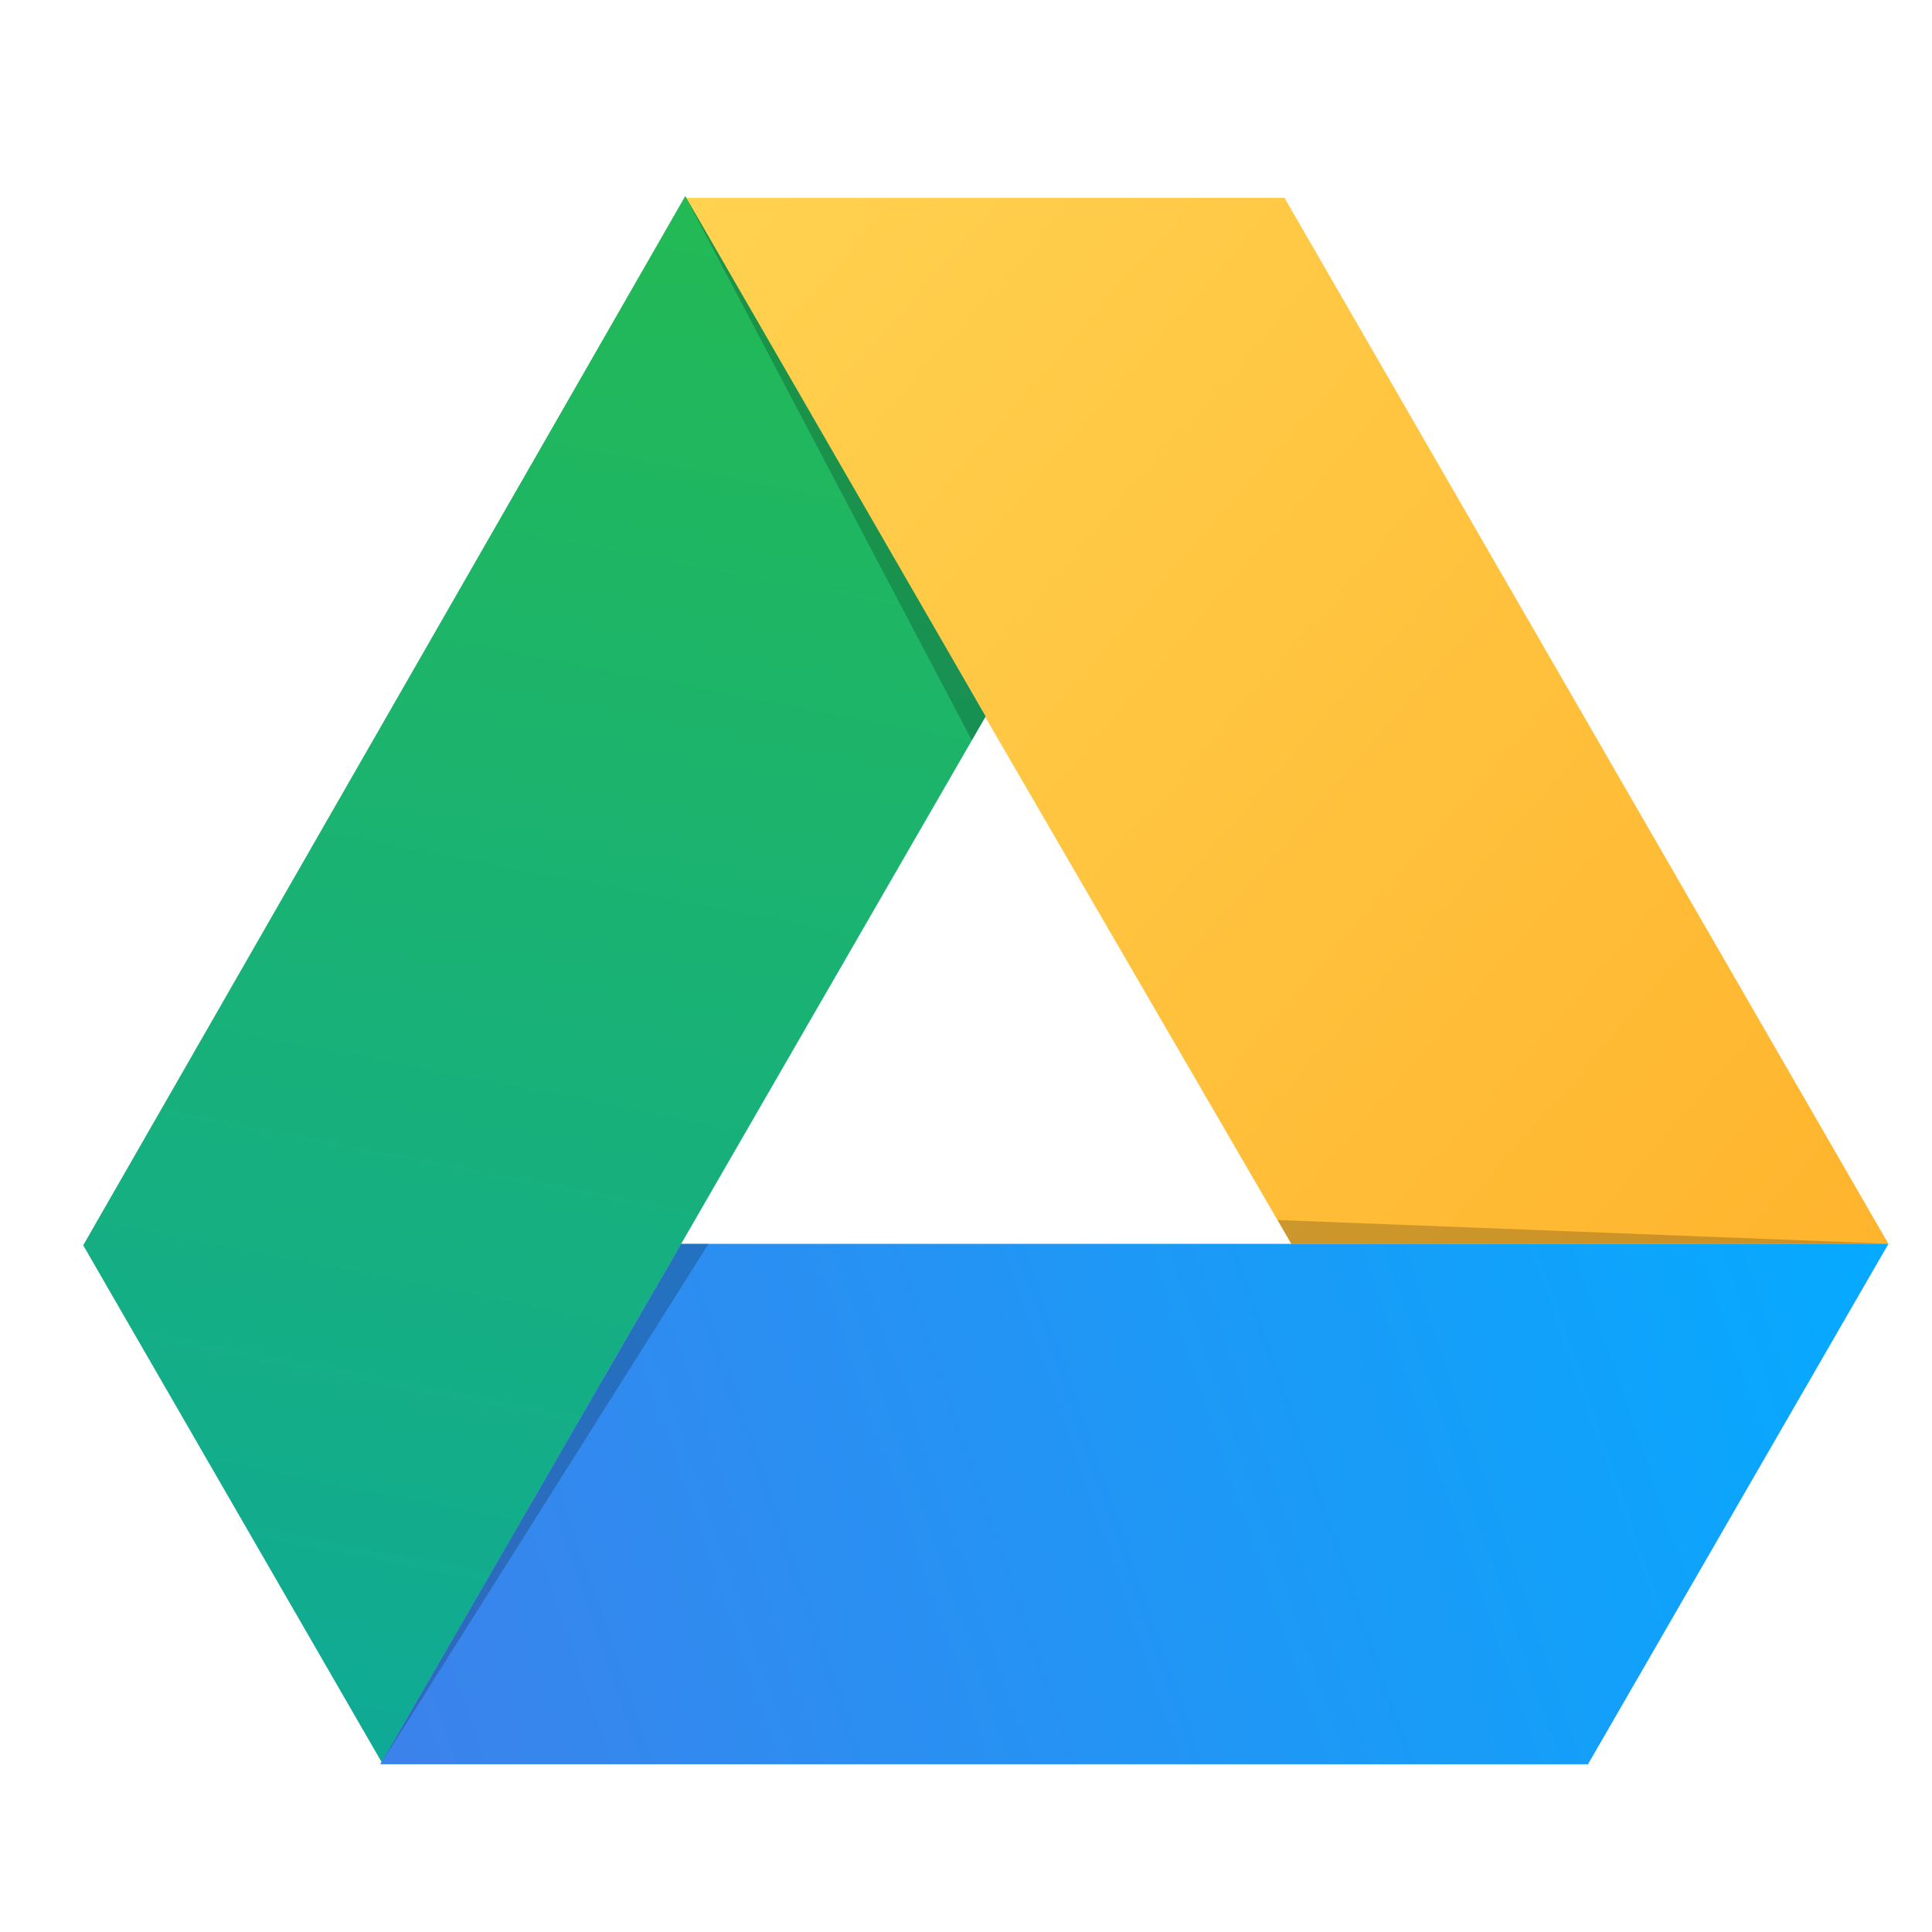
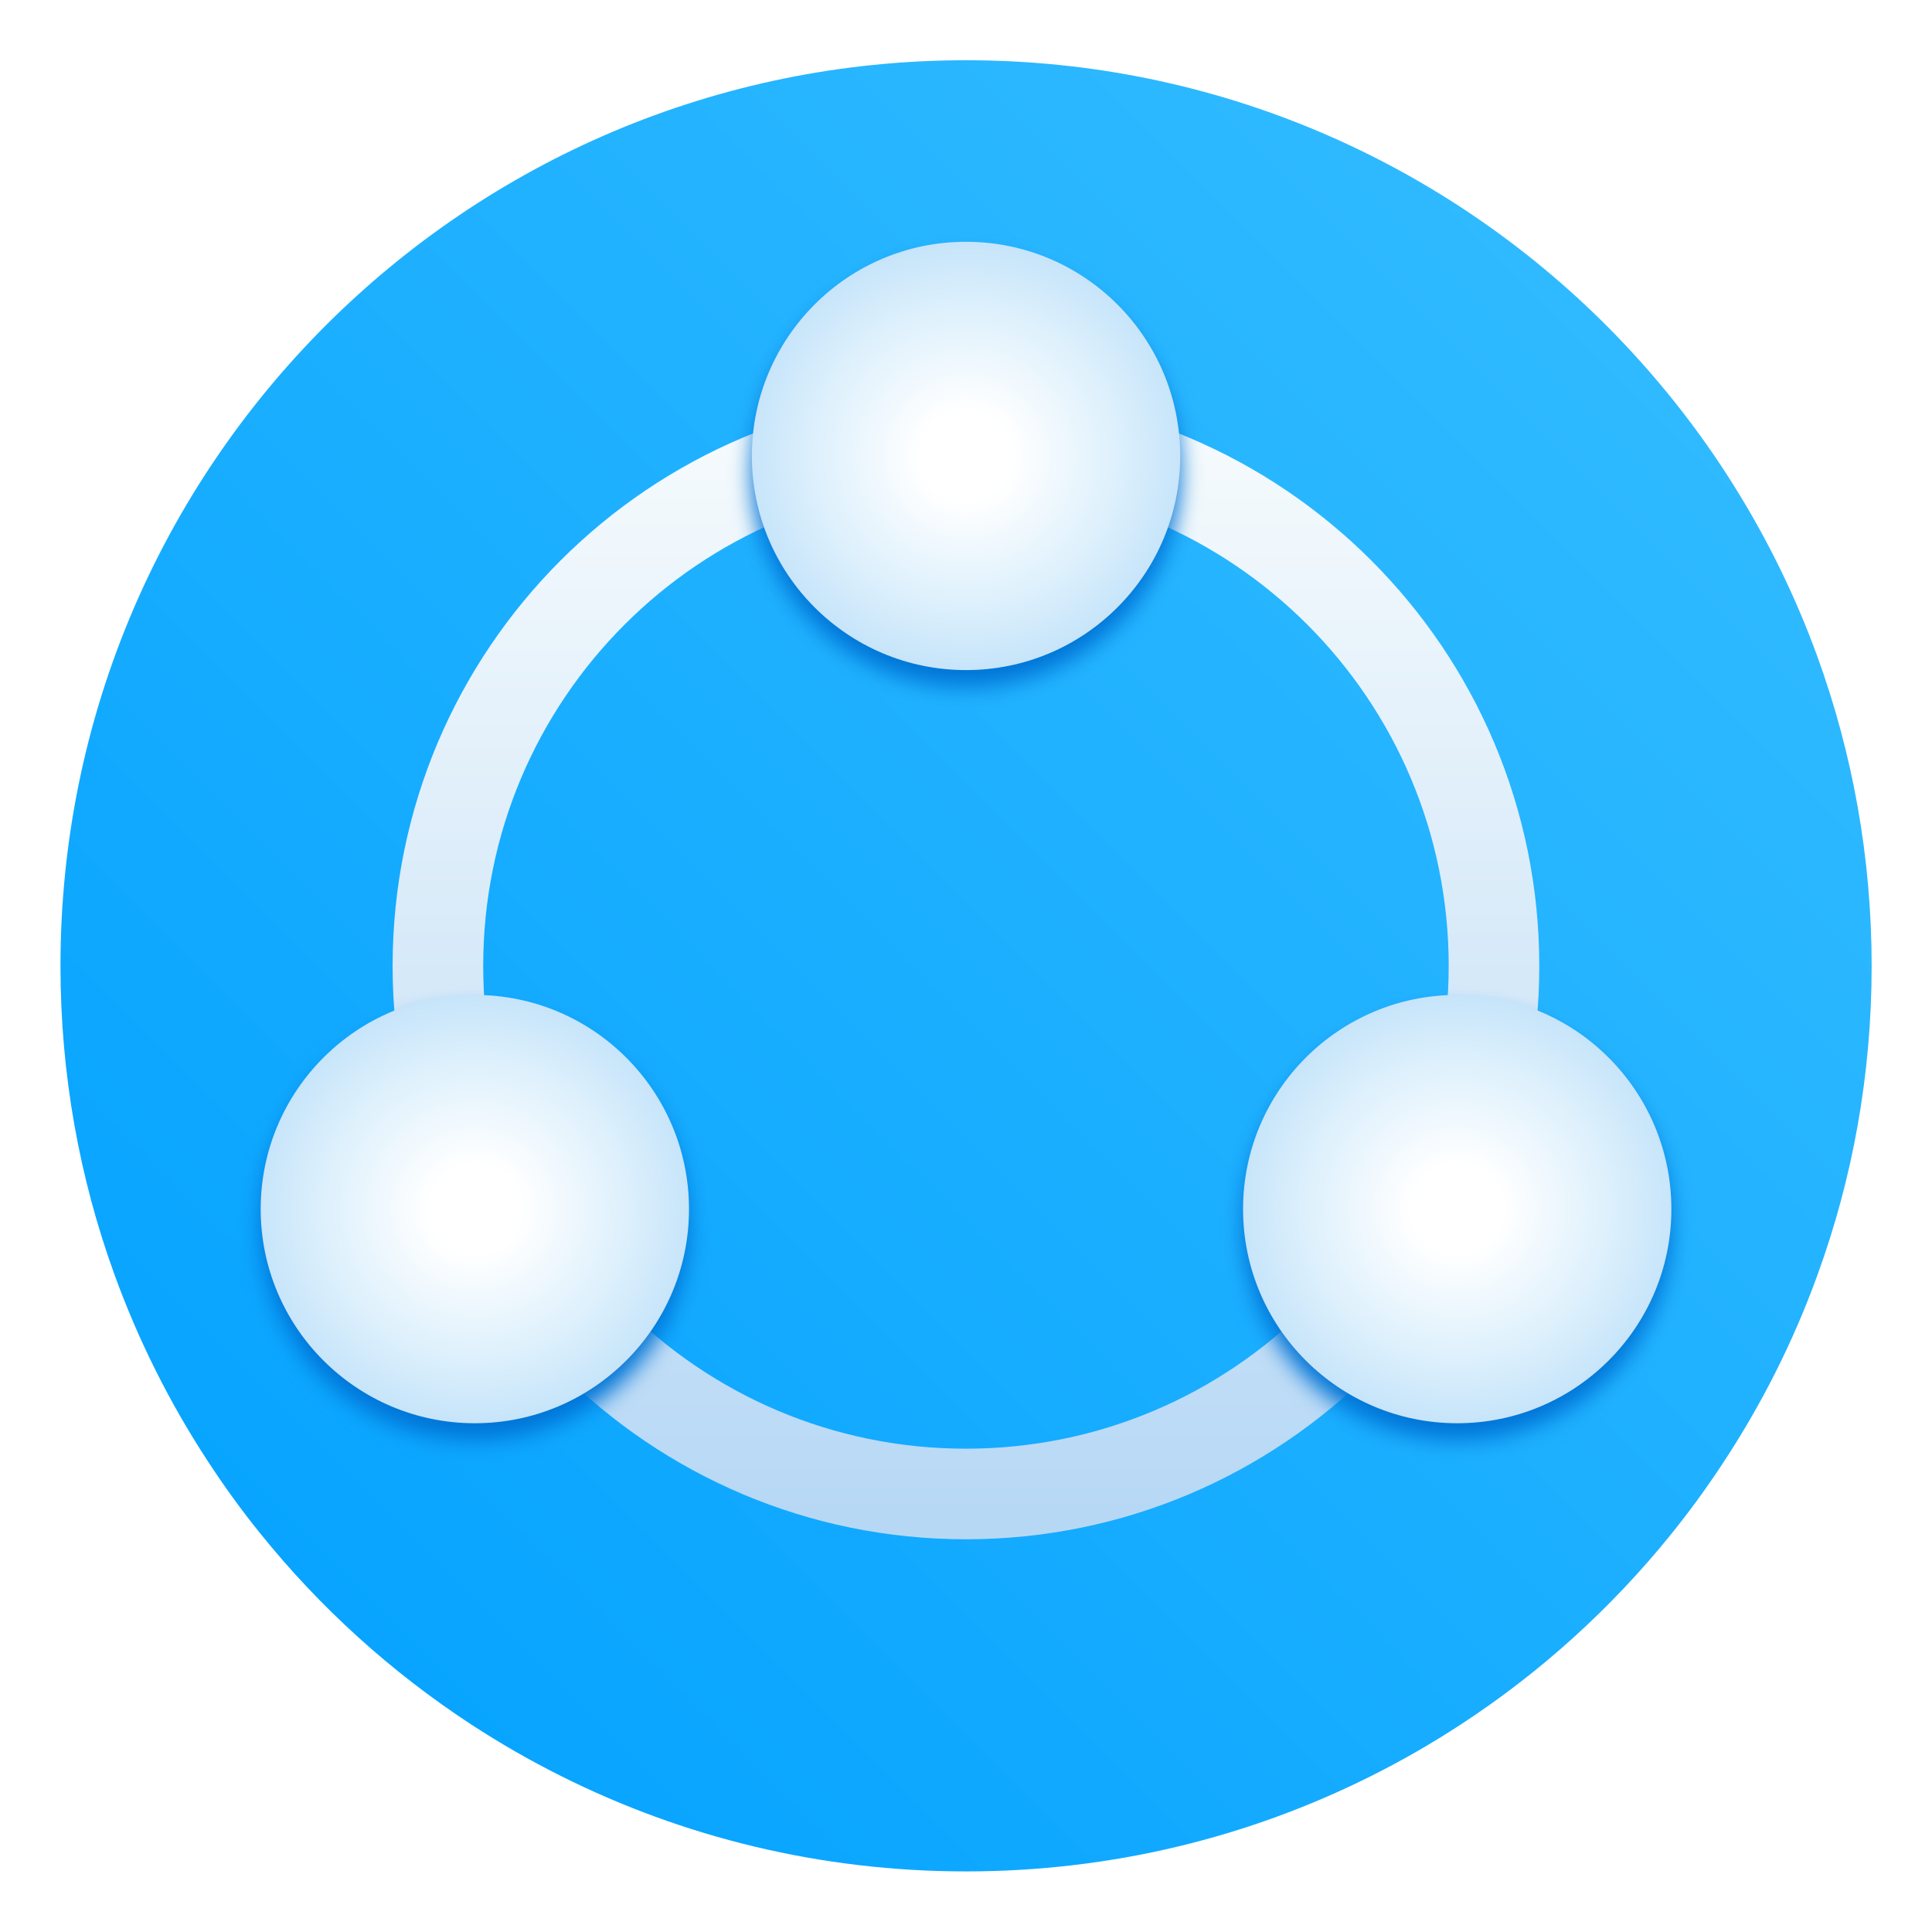
<svg xmlns="http://www.w3.org/2000/svg" width="64" height="64" version="1.1" viewBox="0 0 16.933 16.933">
  <defs>
-     <linearGradient id="linearGradient977" x1="-81.044" x2="-69.273" y1="-2.414" y2="7.805" gradientTransform="translate(78.576 24.134)" gradientUnits="userSpaceOnUse">
-       <stop stop-color="#ffd250" offset="0" />
-       <stop stop-color="#ffb42d" offset="1" />
+     <linearGradient id="linearGradient1005" x1=".739" x2="16.388" y1="16.296" y2=".647" gradientTransform="matrix(.99998 0 0 .99998 -.035203 .006595)" gradientUnits="userSpaceOnUse">
+       <stop stop-color="#00a0ff" offset="0" />
+       <stop stop-color="#37beff" offset="1" />
    </linearGradient>
-     <linearGradient id="linearGradient986" x1="-84.008" x2="-81.044" y1="12.888" y2="-2.414" gradientTransform="translate(78.576 24.134)" gradientUnits="userSpaceOnUse">
-       <stop stop-color="#0faa96" offset="0" />
-       <stop stop-color="#23b955" offset="1" />
+     <linearGradient id="linearGradient1072" x1="8.397" x2="8.397" y1="13.274" y2="3.372" gradientUnits="userSpaceOnUse">
+       <stop stop-color="#b7d8f5" offset="0" />
+       <stop stop-color="#f8fcfd" offset="1" />
    </linearGradient>
-     <linearGradient id="linearGradient994" x1="-84.008" x2="-69.273" y1="12.888" y2="7.805" gradientTransform="translate(78.576 24.134)" gradientUnits="userSpaceOnUse">
-       <stop stop-color="#3c82eb" offset="0" />
-       <stop stop-color="#05aaff" offset="1" />
-     </linearGradient>
+     <radialGradient id="radialGradient1082" cx="8.473" cy="3.996" r="1.877" gradientTransform="matrix(1.1816 1.0623e-7 -1.0451e-7 1.1624 -1.5383 -.64906)" gradientUnits="userSpaceOnUse">
+       <stop stop-color="#fff" offset="0" />
+       <stop stop-color="#fff" offset=".18" />
+       <stop stop-color="#ddf0fc" offset=".6" />
+       <stop stop-color="#badef9" offset="1" />
+     </radialGradient>
+     <filter id="filter1106" x="-.06" y="-.06" width="1.12" height="1.12" color-interpolation-filters="sRGB">
+       <feGaussianBlur stdDeviation="0.094" />
+     </filter>
  </defs>
-   <g transform="matrix(.89708 0 0 .89708 8.2064 -17.75)">
-     <path d="m-2.468 21.72h5.87l5.9 10.219h-5.834z" fill="url(#linearGradient977)" />
-     <path d="m-2.453 21.702 2.935 5.084-5.9 10.219-2.917-5.052z" fill="url(#linearGradient986)" />
-     <path d="m9.302 31.939-2.935 5.084-11.8-2e-6 2.939-5.084z" fill="url(#linearGradient994)" />
-     <path d="m-2.453 21.702 2.935 5.084-0.135 0.233z" opacity=".2" />
-     <path d="m-5.429 37.022 2.935-5.084h0.269z" opacity=".2" />
-     <path d="m9.339 31.939h-5.87l-0.135-0.233z" opacity=".2" />
+   <path d="m16.404 8.466c0 0.952-0.167 1.864-0.475 2.709-0.213 0.588-0.494 1.143-0.834 1.657-0.142 0.216-0.295 0.425-0.457 0.625-0.52 0.642-1.137 1.201-1.83 1.654-0.255 0.167-0.521 0.32-0.795 0.457-1.067 0.534-2.271 0.834-3.546 0.834s-2.479-0.3-3.546-0.834c-0.275-0.137-0.54-0.29-0.796-0.457-0.702-0.46-1.327-1.027-1.851-1.68-0.163-0.202-0.315-0.413-0.457-0.631-0.33-0.505-0.604-1.051-0.813-1.627-0.307-0.845-0.474-1.757-0.474-2.708 0-4.384 3.554-7.937 7.937-7.937 2.2 0 4.192 0.895 5.629 2.342 0.414 0.417 0.783 0.879 1.096 1.379 0.296 0.471 0.544 0.976 0.737 1.507 0.307 0.846 0.475 1.758 0.475 2.709z" fill="url(#linearGradient1005)" stroke-width=".031" />
+   <g transform="matrix(1.0909 0 0 1.0909 -24.588 .20877)" fill="#5e4aa6" stroke-width=".265">
+     <circle cx="-330.35" cy="-328.38" r="0" />
+     <circle cx="-312.11" cy="-326.25" r="0" />
+     <circle cx="-306.02" cy="-333.07" r="0" />
+     <circle cx="-308.84" cy="-326.01" r="0" />
+   </g>
+   <circle cx="8.466" cy="8.466" r="4.628" fill="none" stroke="url(#linearGradient1072)" stroke-width=".794" />
+   <g>
+     <g transform="translate(-.0062306)">
+       <circle cx="8.473" cy="4.142" r="1.877" fill="#0074d6" filter="url(#filter1106)" />
+       <circle cx="8.473" cy="3.996" r="1.877" fill="url(#radialGradient1082)" />
+     </g>
+     <g transform="translate(.13727)">
+       <g transform="translate(-4.4485,6.601)">
+         <circle cx="8.473" cy="4.142" r="1.877" fill="#0074d6" filter="url(#filter1106)" />
+         <circle cx="8.473" cy="3.996" r="1.877" fill="url(#radialGradient1082)" />
+       </g>
+       <g transform="translate(4.1615,6.601)">
+         <circle cx="8.473" cy="4.142" r="1.877" fill="#0074d6" filter="url(#filter1106)" />
+         <circle cx="8.473" cy="3.996" r="1.877" fill="url(#radialGradient1082)" />
+       </g>
+     </g>
  </g>
</svg>
